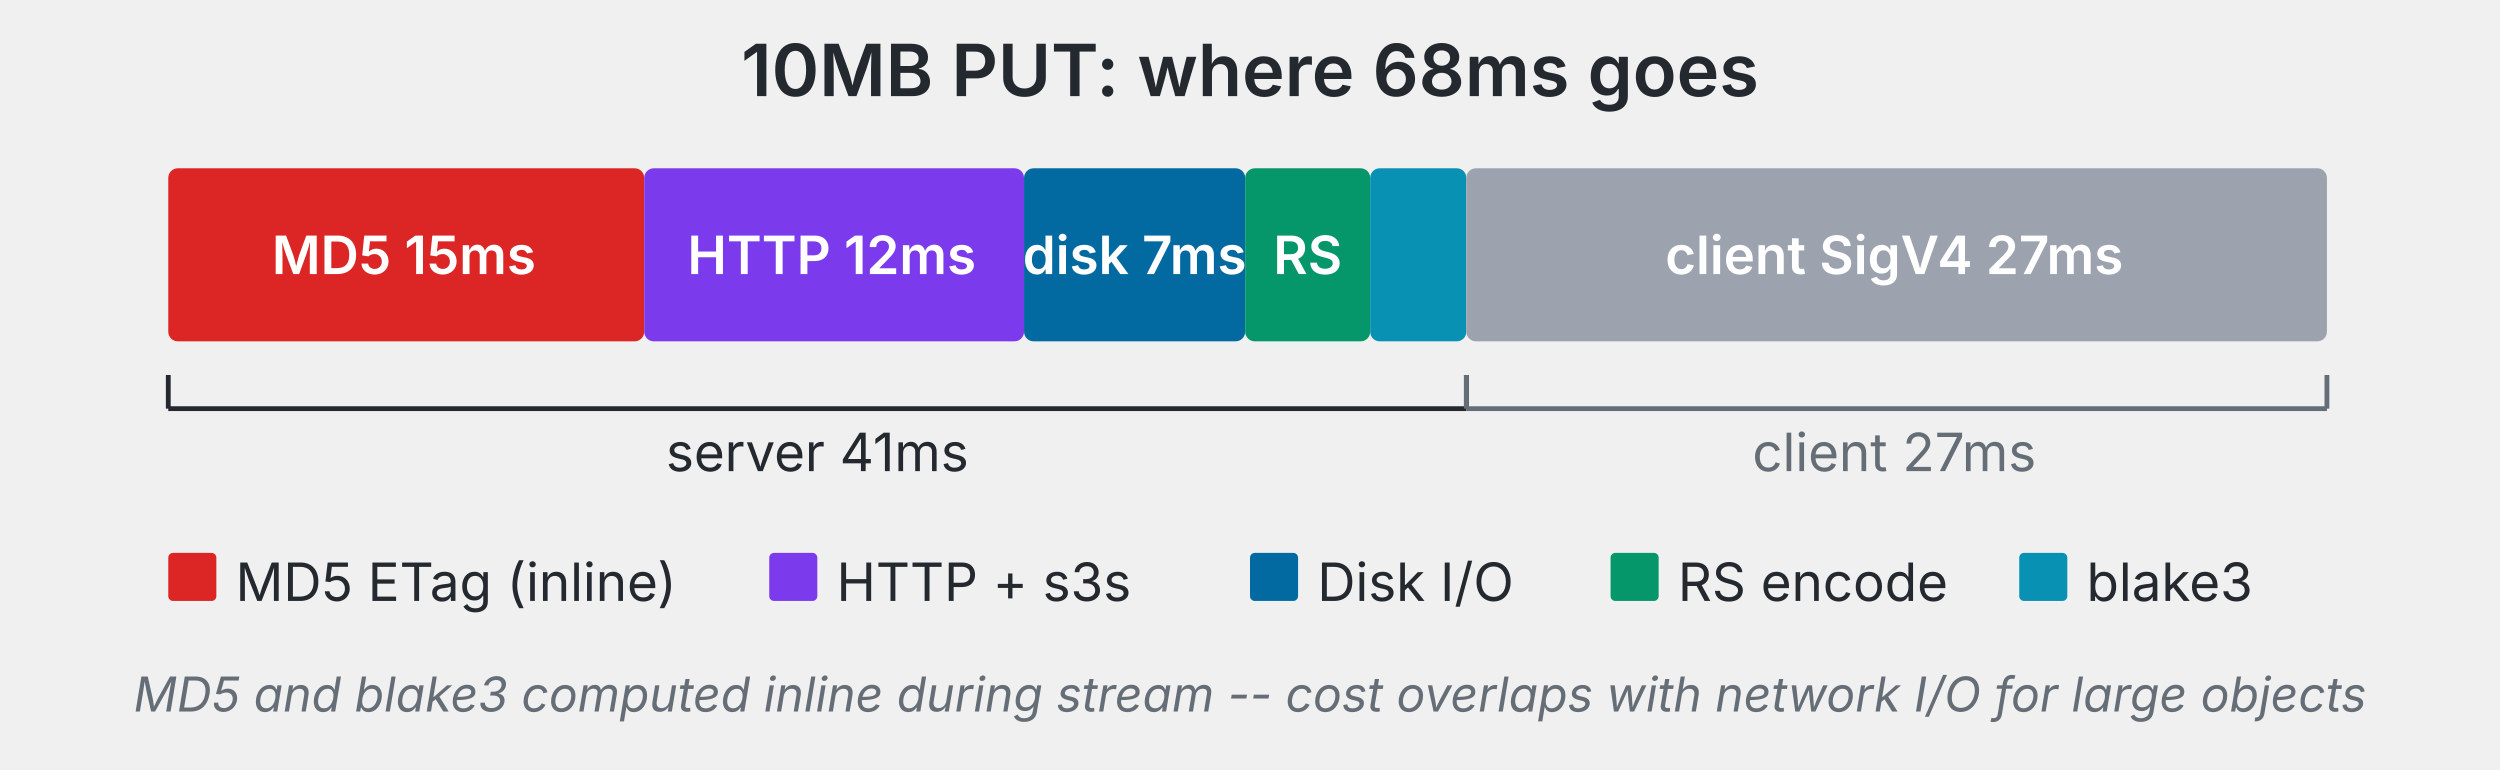
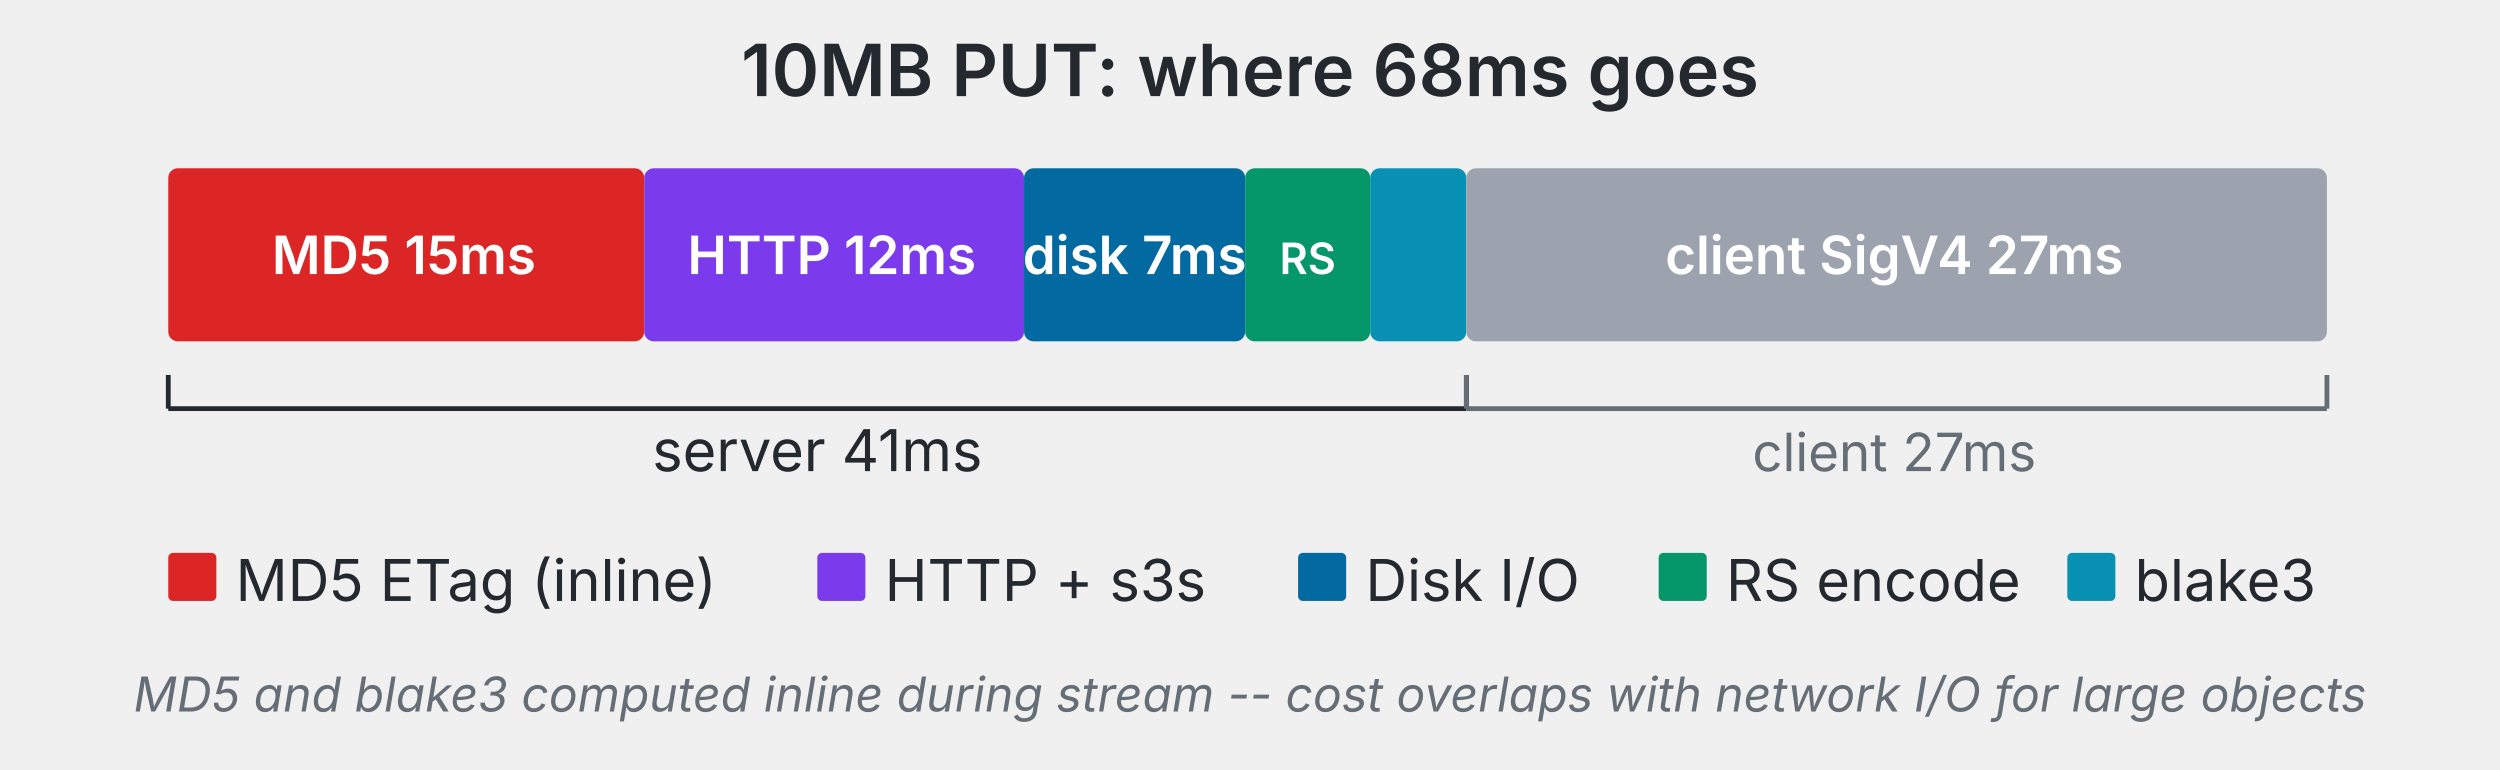
- <svg xmlns="http://www.w3.org/2000/svg" viewBox="0 0 520 160" font-family="system-ui,-apple-system,sans-serif" font-size="13">
-   <style>
-     .title { font-size: 15px; font-weight: 600; fill: #24292f; }
-     .label { fill: #24292f; font-size: 11px; }
-     .value { fill: #fff; font-size: 11px; font-weight: 600; }
-     .value-dark { fill: #24292f; font-size: 11px; font-weight: 600; }
-     .note { fill: #656d76; font-size: 10px; font-style: italic; }
-   </style>
-   <text x="260" y="20" text-anchor="middle" class="title">10MB PUT: where 68ms goes</text>
+ <svg xmlns="http://www.w3.org/2000/svg" viewBox="0 0 520 160" font-family="system-ui,-apple-system,sans-serif">
+   <text x="260" y="20" text-anchor="middle" style="font-size:15px;font-weight:600;fill:#24292f">10MB PUT: where 68ms goes</text>
  <rect x="35" y="35" width="99" height="36" rx="2" fill="#dc2626" />
-   <text x="84" y="57" text-anchor="middle" class="value">MD5 15ms</text>
+   <text x="84" y="57" text-anchor="middle" style="font-size:11px;font-weight:600;fill:#fff">MD5 15ms</text>
  <rect x="134" y="35" width="79" height="36" rx="2" fill="#7c3aed" />
-   <text x="173" y="57" text-anchor="middle" class="value">HTTP 12ms</text>
+   <text x="173" y="57" text-anchor="middle" style="font-size:11px;font-weight:600;fill:#fff">HTTP 12ms</text>
  <rect x="213" y="35" width="46" height="36" rx="2" fill="#0369a1" />
-   <text x="236" y="57" text-anchor="middle" class="value">disk 7ms</text>
+   <text x="236" y="57" text-anchor="middle" style="font-size:11px;font-weight:600;fill:#fff">disk 7ms</text>
  <rect x="259" y="35" width="26" height="36" rx="2" fill="#059669" />
-   <text x="272" y="57" text-anchor="middle" class="value" font-size="9">RS</text>
+   <text x="272" y="57" text-anchor="middle" style="font-size:9px;font-weight:600;fill:#fff">RS</text>
  <rect x="285" y="35" width="20" height="36" rx="2" fill="#0891b2" />
  <rect x="305" y="35" width="179" height="36" rx="2" fill="#9ca3af" />
-   <text x="394" y="57" text-anchor="middle" class="value">client SigV4 27ms</text>
-   <line x1="35" y1="78" x2="35" y2="85" stroke="#24292f" stroke-width="1" />
-   <line x1="35" y1="85" x2="305" y2="85" stroke="#24292f" stroke-width="1" />
-   <line x1="305" y1="78" x2="305" y2="85" stroke="#24292f" stroke-width="1" />
-   <text x="170" y="98" text-anchor="middle" class="label">server 41ms</text>
-   <line x1="305" y1="78" x2="305" y2="85" stroke="#656d76" stroke-width="1" />
-   <line x1="305" y1="85" x2="484" y2="85" stroke="#656d76" stroke-width="1" />
-   <line x1="484" y1="78" x2="484" y2="85" stroke="#656d76" stroke-width="1" />
-   <text x="394" y="98" text-anchor="middle" class="axis" font-size="11" fill="#656d76">client 27ms</text>
+   <text x="394" y="57" text-anchor="middle" style="font-size:11px;font-weight:600;fill:#fff">client SigV4 27ms</text>
+   <line x1="35" y1="78" x2="35" y2="85" style="stroke:#24292f;stroke-width:1" />
+   <line x1="35" y1="85" x2="305" y2="85" style="stroke:#24292f;stroke-width:1" />
+   <line x1="305" y1="78" x2="305" y2="85" style="stroke:#24292f;stroke-width:1" />
+   <text x="170" y="98" text-anchor="middle" style="font-size:12px;fill:#24292f">server 41ms</text>
+   <line x1="305" y1="78" x2="305" y2="85" style="stroke:#656d76;stroke-width:1" />
+   <line x1="305" y1="85" x2="484" y2="85" style="stroke:#656d76;stroke-width:1" />
+   <line x1="484" y1="78" x2="484" y2="85" style="stroke:#656d76;stroke-width:1" />
+   <text x="394" y="98" text-anchor="middle" style="font-size:11px;fill:#656d76">client 27ms</text>
  <rect x="35" y="115" width="10" height="10" rx="1" fill="#dc2626" />
-   <text x="49" y="125" class="label">MD5 ETag (inline)</text>
-   <rect x="160" y="115" width="10" height="10" rx="1" fill="#7c3aed" />
-   <text x="174" y="125" class="label">HTTP + s3s</text>
-   <rect x="260" y="115" width="10" height="10" rx="1" fill="#0369a1" />
-   <text x="274" y="125" class="label">Disk I/O</text>
-   <rect x="335" y="115" width="10" height="10" rx="1" fill="#059669" />
-   <text x="349" y="125" class="label">RS encode</text>
-   <rect x="420" y="115" width="10" height="10" rx="1" fill="#0891b2" />
-   <text x="434" y="125" class="label">blake3</text>
-   <text x="260" y="148" text-anchor="middle" class="note">MD5 and blake3 computed inline during stream -- cost overlaps with network I/O for large objects</text>
+   <text x="49" y="125" style="font-size:12px;fill:#24292f">MD5 ETag (inline)</text>
+   <rect x="170" y="115" width="10" height="10" rx="1" fill="#7c3aed" />
+   <text x="184" y="125" style="font-size:12px;fill:#24292f">HTTP + s3s</text>
+   <rect x="270" y="115" width="10" height="10" rx="1" fill="#0369a1" />
+   <text x="284" y="125" style="font-size:12px;fill:#24292f">Disk I/O</text>
+   <rect x="345" y="115" width="10" height="10" rx="1" fill="#059669" />
+   <text x="359" y="125" style="font-size:12px;fill:#24292f">RS encode</text>
+   <rect x="430" y="115" width="10" height="10" rx="1" fill="#0891b2" />
+   <text x="444" y="125" style="font-size:12px;fill:#24292f">blake3</text>
+   <text x="260" y="148" text-anchor="middle" style="font-size:10px;font-style:italic;fill:#656d76">MD5 and blake3 computed inline during stream -- cost overlaps with network I/O for large objects</text>
</svg>
